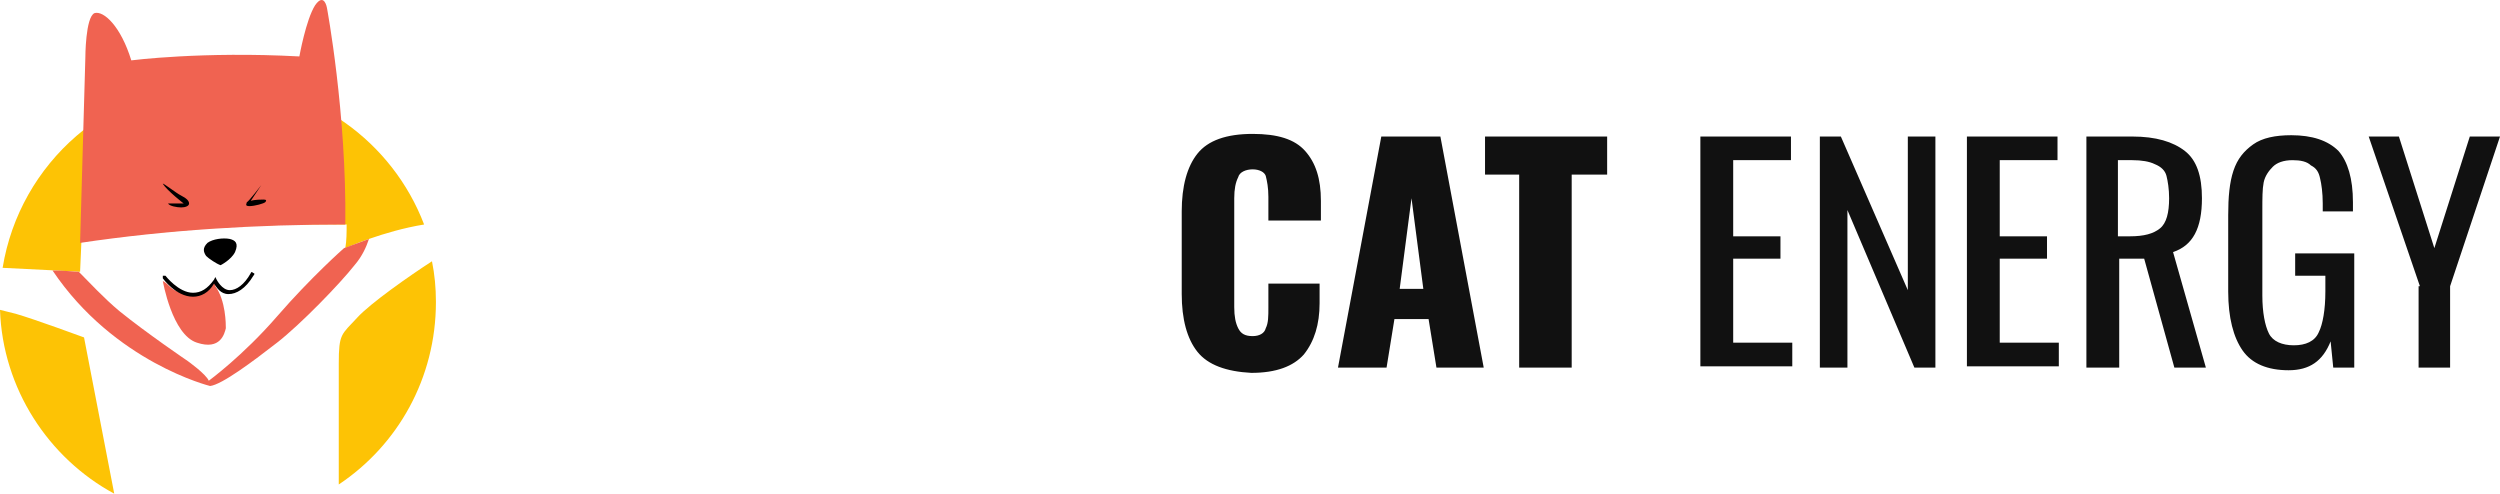
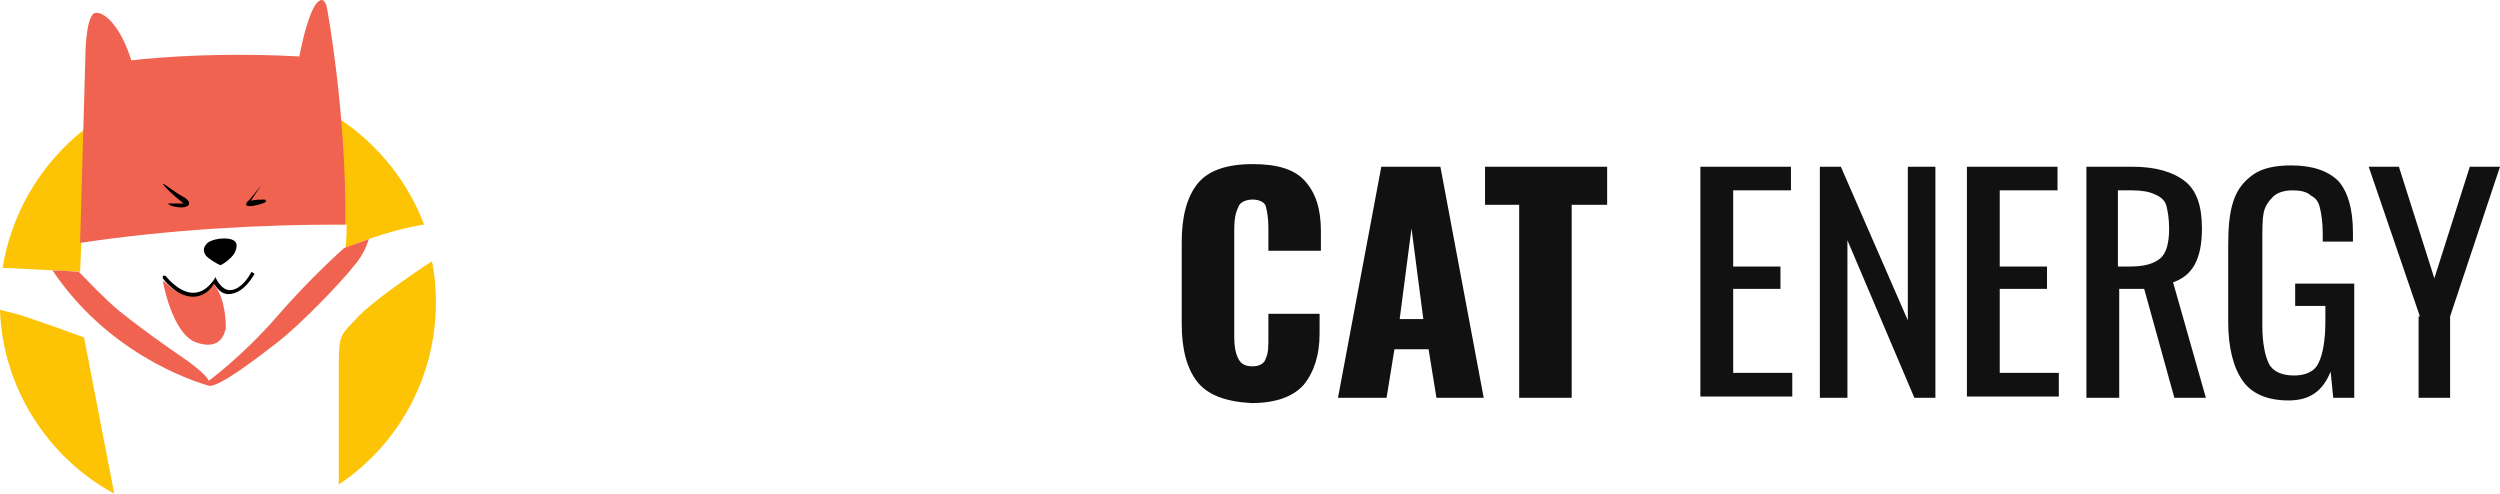
<svg xmlns="http://www.w3.org/2000/svg" id="Layer_2" x="0" y="0" version="1.1" viewBox="0 0.002 190.4 37.598" style="enable-background:new 0 0 33.3 37.6">
  <style>
    .st0{fill:#fdc305}.st1{fill:#f06351}
  </style>
  <path d="M6.1 20.7l.1-2.3c6.7-.9 13.4-1.4 20.2-1.3 0 .6 0 1.2-.1 1.8 0 0 2.9-1.3 6-1.8-2.4-6.3-8.5-10.8-15.6-10.8C8.4 6.3 1.5 12.4.2 20.4c2.2.1 5.9.3 5.9.3zM27.2 24.2c-1.2 1.3-1.4 1.2-1.4 3.5v9.2c4.5-3 7.4-8.1 7.4-13.9 0-1.1-.1-2.1-.3-3.1-1.7 1.1-4.7 3.2-5.7 4.3zM6.4 25.7s-3.8-1.4-5.2-1.8L0 23.6c.2 6 3.7 11.3 8.7 14L6.4 25.7z" class="st0" />
  <path d="M26.3 17.1C26.4 8.6 24.9.6 24.9.6s-.2-1.2-.9-.2c-.7 1.1-1.2 3.9-1.2 3.9-7.4-.4-12.8.3-12.8.3C9.2 2 7.9.8 7.2 1c-.7.3-.7 3.4-.7 3.4l-.4 14.1c6.7-1 13.5-1.4 20.2-1.4z" class="st1" />
  <path d="M12.4 14c0-.1 1 .7 1.4.9.4.2.6.4.6.6 0 .2-.3.3-.6.3s-.9-.1-1-.3H14c.1.1-1.3-1-1.6-1.5zM19.9 14.1s-1 1.3-1.1 1.3c0 .1-.2.3.2.3s1.1-.2 1.2-.3c.1-.1.1-.2-.1-.2s-.7 0-1 .1l.8-1.2s.1-.1 0 0zM16.8 20.2s.8-.4 1.1-1c.3-.7 0-.9-.4-1-.5-.1-1.3 0-1.7.3-.4.4-.3.7-.1 1 .2.2.8.6 1.1.7z" />
  <path d="M16.3 21.5s-.2.4-.5.6c-.2.2-.6.4-1 .4-.6 0-1.1-.2-1.5-.4-.2-.1-.4-.3-.5-.4-.2-.2-.4-.3-.4-.3s.7 4.1 2.6 4.7c1.8.6 2.1-.7 2.2-1.1 0-.3 0-2.1-.8-3.2.1-.4 0-.2-.1-.3z" class="st1" />
  <path d="M14.7 22.6c-1.3 0-2.3-1.4-2.3-1.4V21h.2s1 1.3 2.1 1.3c.6 0 1.1-.3 1.6-1l.1-.2.1.2s.4.8 1 .8c.5 0 1.1-.4 1.6-1.3 0-.1.1-.1.2 0 .1 0 .1.1 0 .2-.6 1-1.3 1.4-1.9 1.4-.6 0-.9-.5-1.1-.8-.4.7-1 1-1.6 1z" />
  <path d="M26.2 18.9s-2.5 2.2-5.1 5.2-5.2 4.9-5.2 4.9c-.2-.5-1.6-1.5-1.6-1.5s-3.1-2.1-5.2-3.8c-1.2-1-2.3-2.2-3.1-3-.3 0-1.1-.1-2-.1 4.7 7 12 8.8 12 8.8.9-.1 3.3-1.9 5.1-3.3 1.8-1.4 4.8-4.5 5.9-5.9.6-.7.9-1.4 1.1-2-1.1.4-1.9.7-1.9.7z" class="st1" />
  <g>
-     <path d="M1.2 16.6c-.8-1-1.2-2.5-1.2-4.4V5.9C0 4 .4 2.5 1.2 1.5 2 .5 3.4 0 5.4 0c1.9 0 3.2.4 4 1.3.8.9 1.2 2.1 1.2 3.8v1.5h-4V4.8c0-.7-.1-1.2-.2-1.6-.1-.3-.5-.5-1-.5s-1 .2-1.1.6c-.2.4-.3.9-.3 1.6v8.3c0 .7.1 1.2.3 1.6.2.4.5.6 1.1.6.5 0 .9-.2 1-.6.2-.4.2-.9.2-1.6v-1.8h3.9v1.5c0 1.6-.4 2.9-1.2 3.9-.8.9-2.1 1.4-4 1.4-1.9-.1-3.3-.6-4.1-1.6zM15.2.2h4.5L23 17.8h-3.6l-.6-3.7h-2.6l-.6 3.7h-3.7L15.2.2zm3.2 11.6l-.9-6.9-.9 6.9h1.8zM25.8 3.1h-2.7V.2h9.3v2.9h-2.7v14.7h-4V3.1zM39.5.2h6.9V2H42v5.8h3.6v1.7H42v6.4h4.5v1.8h-7V.2zM48.5.2h1.7l5.1 11.7V.2h2.1v17.6h-1.6l-5.1-12v12h-2.1V.2zM59.8.2h6.9V2h-4.4v5.8h3.6v1.7h-3.6v6.4h4.5v1.8h-7V.2zM68.8.2h3.6c1.8 0 3.1.4 4 1.1s1.3 1.9 1.3 3.6c0 2.3-.7 3.6-2.2 4.1l2.5 8.8h-2.4l-2.3-8.3h-1.9v8.3h-2.5V.2zm3.4 7.6c1.1 0 1.8-.2 2.3-.6.5-.4.7-1.2.7-2.3 0-.7-.1-1.3-.2-1.7s-.4-.7-.9-.9c-.4-.2-1-.3-1.7-.3h-1.1v5.8h.9zM80.8 16.5c-.7-1-1.1-2.5-1.1-4.5V6.2c0-1.4.1-2.5.4-3.4.3-.9.8-1.5 1.5-2s1.7-.7 2.9-.7c1.6 0 2.8.4 3.6 1.2.7.8 1.1 2.1 1.1 3.9v.7h-2.3v-.6c0-.8-.1-1.5-.2-1.9-.1-.5-.3-.8-.7-1-.3-.3-.8-.4-1.4-.4-.7 0-1.2.2-1.5.5-.3.3-.6.7-.7 1.2-.1.5-.1 1.2-.1 2.1v6.5c0 1.3.2 2.3.5 2.9.3.6 1 .9 1.9.9.9 0 1.6-.3 1.9-1 .3-.6.5-1.7.5-3.1v-1.2h-2.3V9.1h4.5v8.7h-1.6l-.2-2c-.6 1.5-1.6 2.2-3.2 2.2s-2.8-.5-3.5-1.5zM94.3 11.6L90.4.2h2.3l2.7 8.5L98.1.2h2.3l-3.8 11.4v6.2h-2.4v-6.2z" class="st0" style="fill:#111" transform="translate(90 10.2)" />
+     <path d="M1.2 16.6c-.8-1-1.2-2.5-1.2-4.4V5.9C0 4 .4 2.5 1.2 1.5 2 .5 3.4 0 5.4 0c1.9 0 3.2.4 4 1.3.8.9 1.2 2.1 1.2 3.8v1.5h-4V4.8c0-.7-.1-1.2-.2-1.6-.1-.3-.5-.5-1-.5s-1 .2-1.1.6c-.2.4-.3.9-.3 1.6v8.3c0 .7.1 1.2.3 1.6.2.4.5.6 1.1.6.5 0 .9-.2 1-.6.2-.4.2-.9.2-1.6v-1.8h3.9v1.5c0 1.6-.4 2.9-1.2 3.9-.8.9-2.1 1.4-4 1.4-1.9-.1-3.3-.6-4.1-1.6zM15.2.2h4.5L23 17.8h-3.6l-.6-3.7h-2.6l-.6 3.7h-3.7L15.2.2zm3.2 11.6l-.9-6.9-.9 6.9h1.8zM25.8 3.1h-2.7V.2h9.3v2.9h-2.7v14.7h-4V3.1zM39.5.2h6.9V2H42v5.8h3.6v1.7H42v6.4h4.5v1.8h-7V.2zM48.5.2h1.7l5.1 11.7V.2h2.1v17.6h-1.6l-5.1-12v12h-2.1V.2zM59.8.2h6.9V2h-4.4v5.8h3.6v1.7h-3.6v6.4h4.5v1.8h-7V.2zM68.8.2h3.6c1.8 0 3.1.4 4 1.1s1.3 1.9 1.3 3.6c0 2.3-.7 3.6-2.2 4.1l2.5 8.8h-2.4l-2.3-8.3h-1.9v8.3h-2.5V.2zm3.4 7.6c1.1 0 1.8-.2 2.3-.6.5-.4.7-1.2.7-2.3 0-.7-.1-1.3-.2-1.7s-.4-.7-.9-.9c-.4-.2-1-.3-1.7-.3h-1.1v5.8h.9zM80.8 16.5c-.7-1-1.1-2.5-1.1-4.5V6.2c0-1.4.1-2.5.4-3.4.3-.9.8-1.5 1.5-2s1.7-.7 2.9-.7c1.6 0 2.8.4 3.6 1.2.7.8 1.1 2.1 1.1 3.9v.7h-2.3v-.6c0-.8-.1-1.5-.2-1.9-.1-.5-.3-.8-.7-1-.3-.3-.8-.4-1.4-.4-.7 0-1.2.2-1.5.5-.3.3-.6.7-.7 1.2-.1.5-.1 1.2-.1 2.1v6.5c0 1.3.2 2.3.5 2.9.3.6 1 .9 1.9.9.9 0 1.6-.3 1.9-1 .3-.6.5-1.7.5-3.1v-1.2h-2.3V9.1h4.5v8.7h-1.6l-.2-2c-.6 1.5-1.6 2.2-3.2 2.2s-2.8-.5-3.5-1.5zM94.3 11.6L90.4.2h2.3l2.7 8.5L98.1.2h2.3l-3.8 11.4v6.2h-2.4v-6.2z" class="st0" style="fill:#111" transform="translate(90 12.5)" />
  </g>
</svg>
